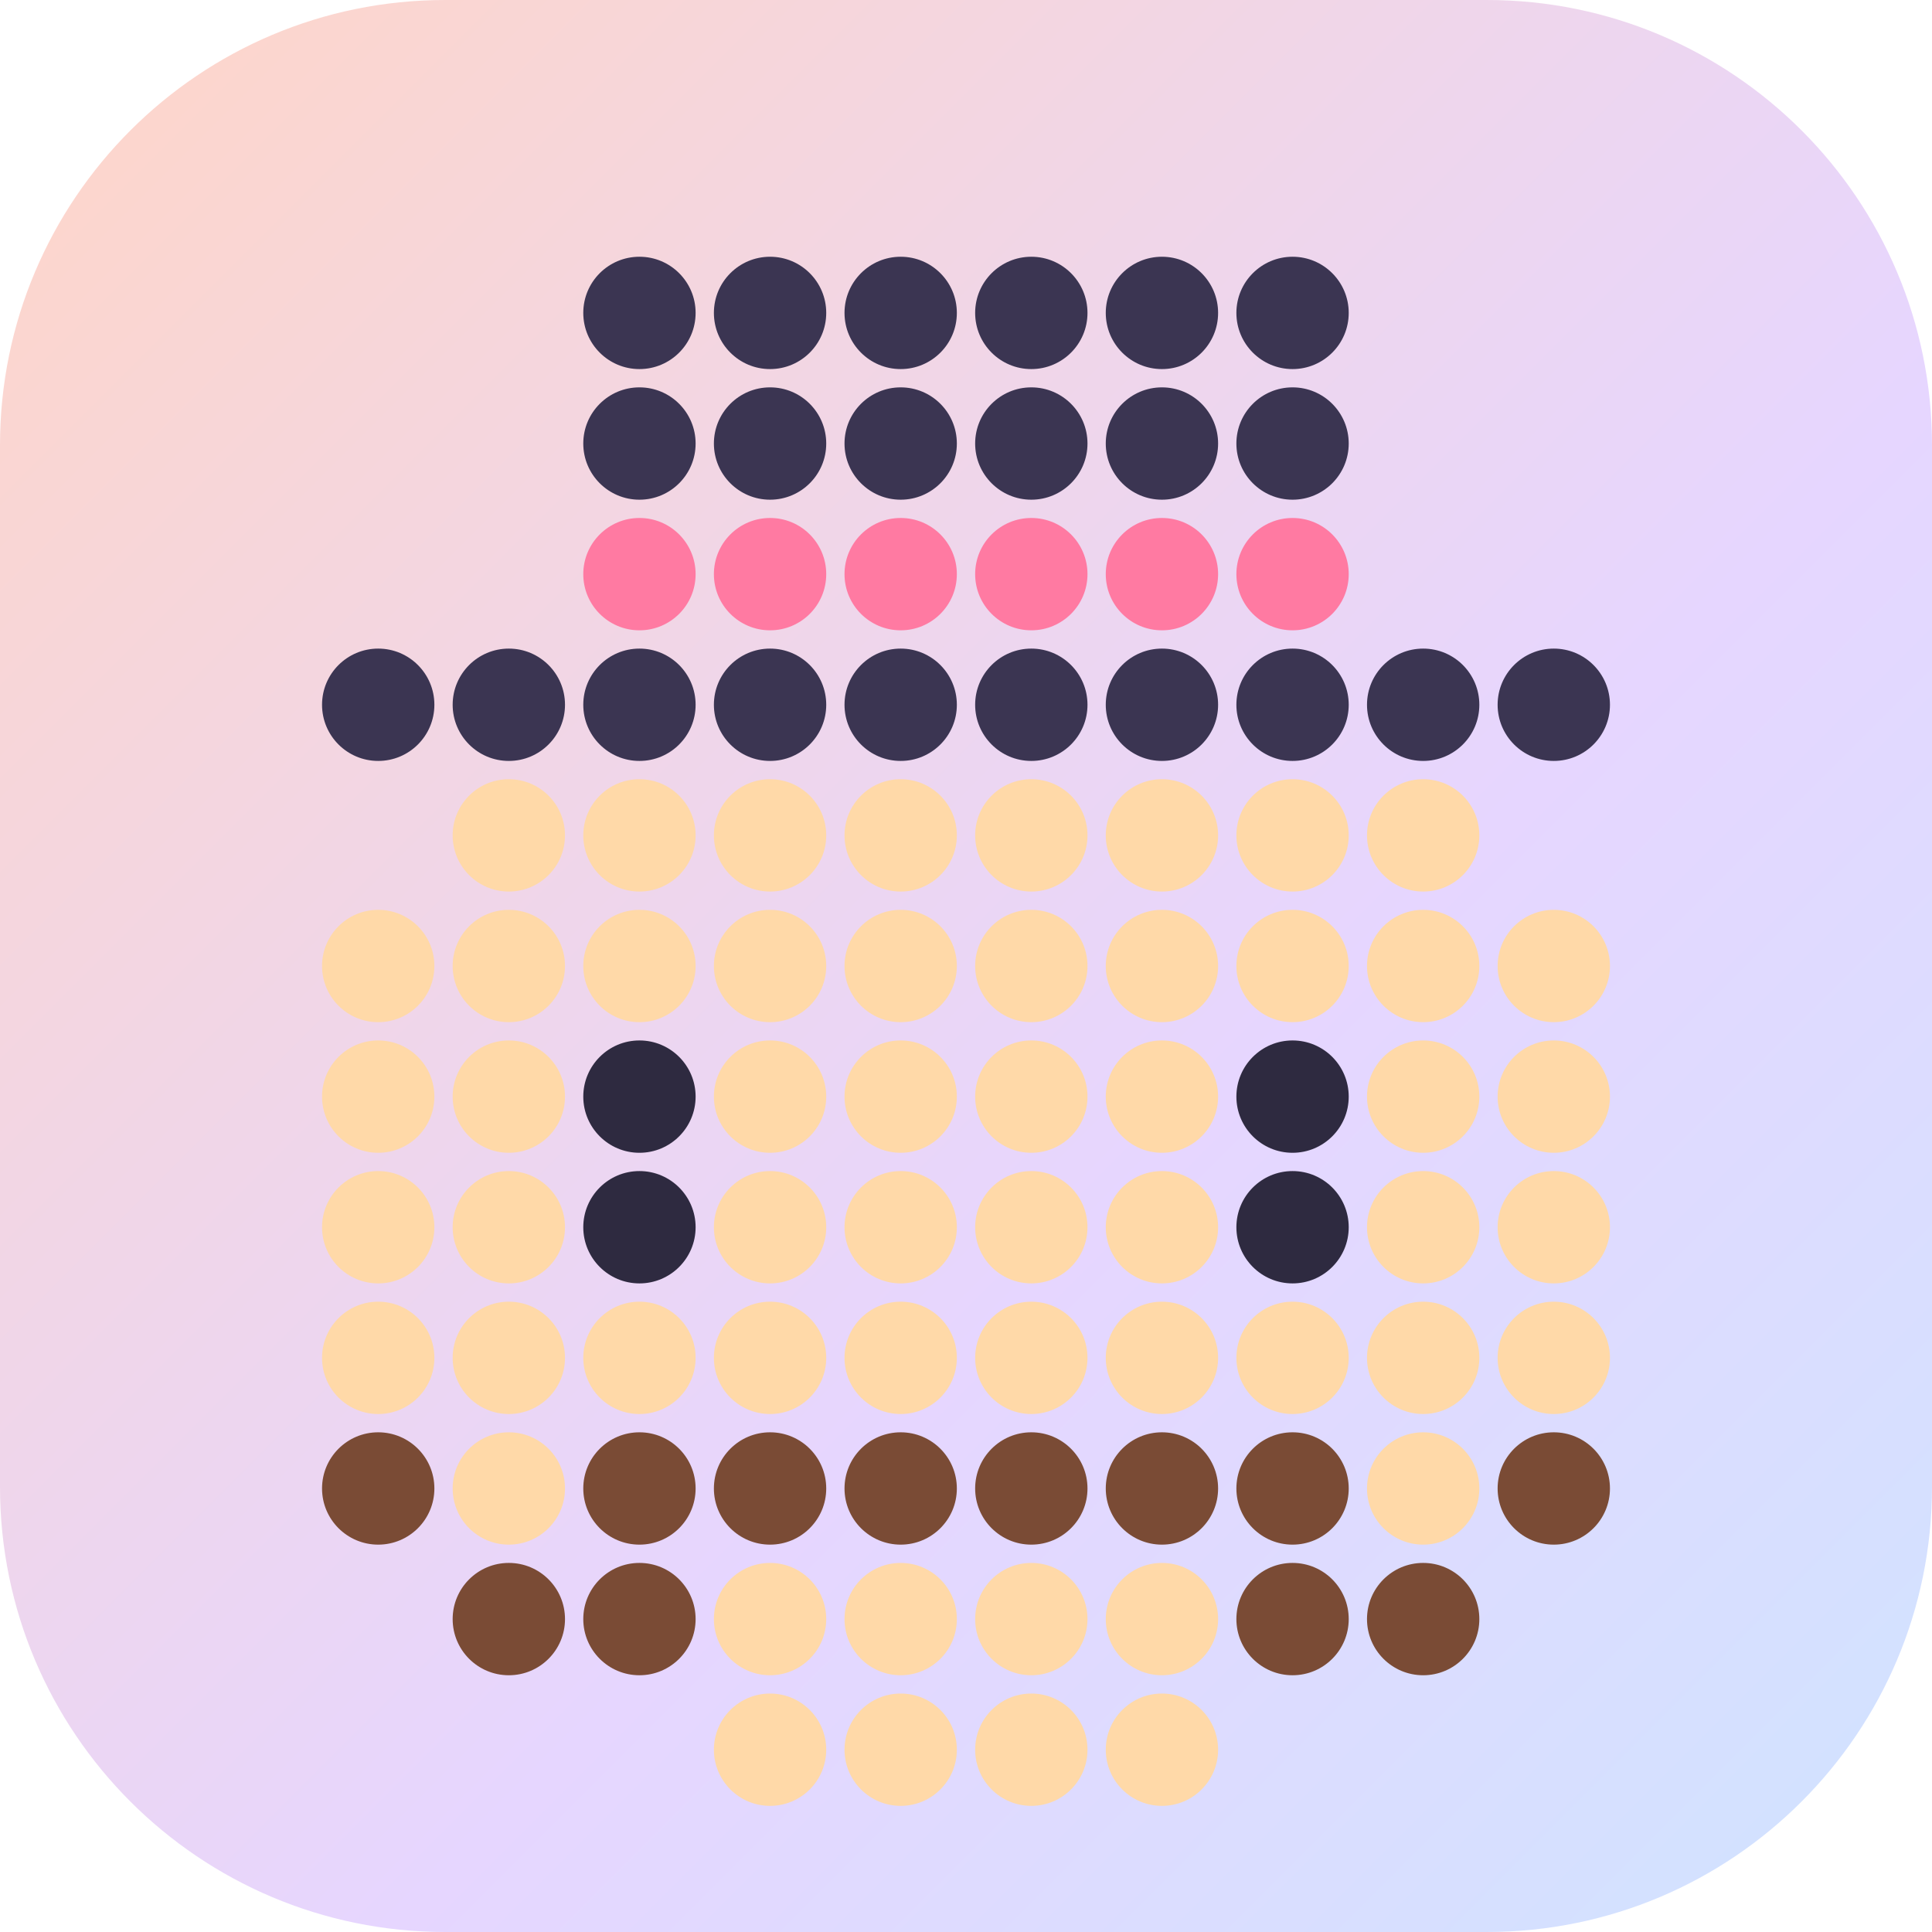
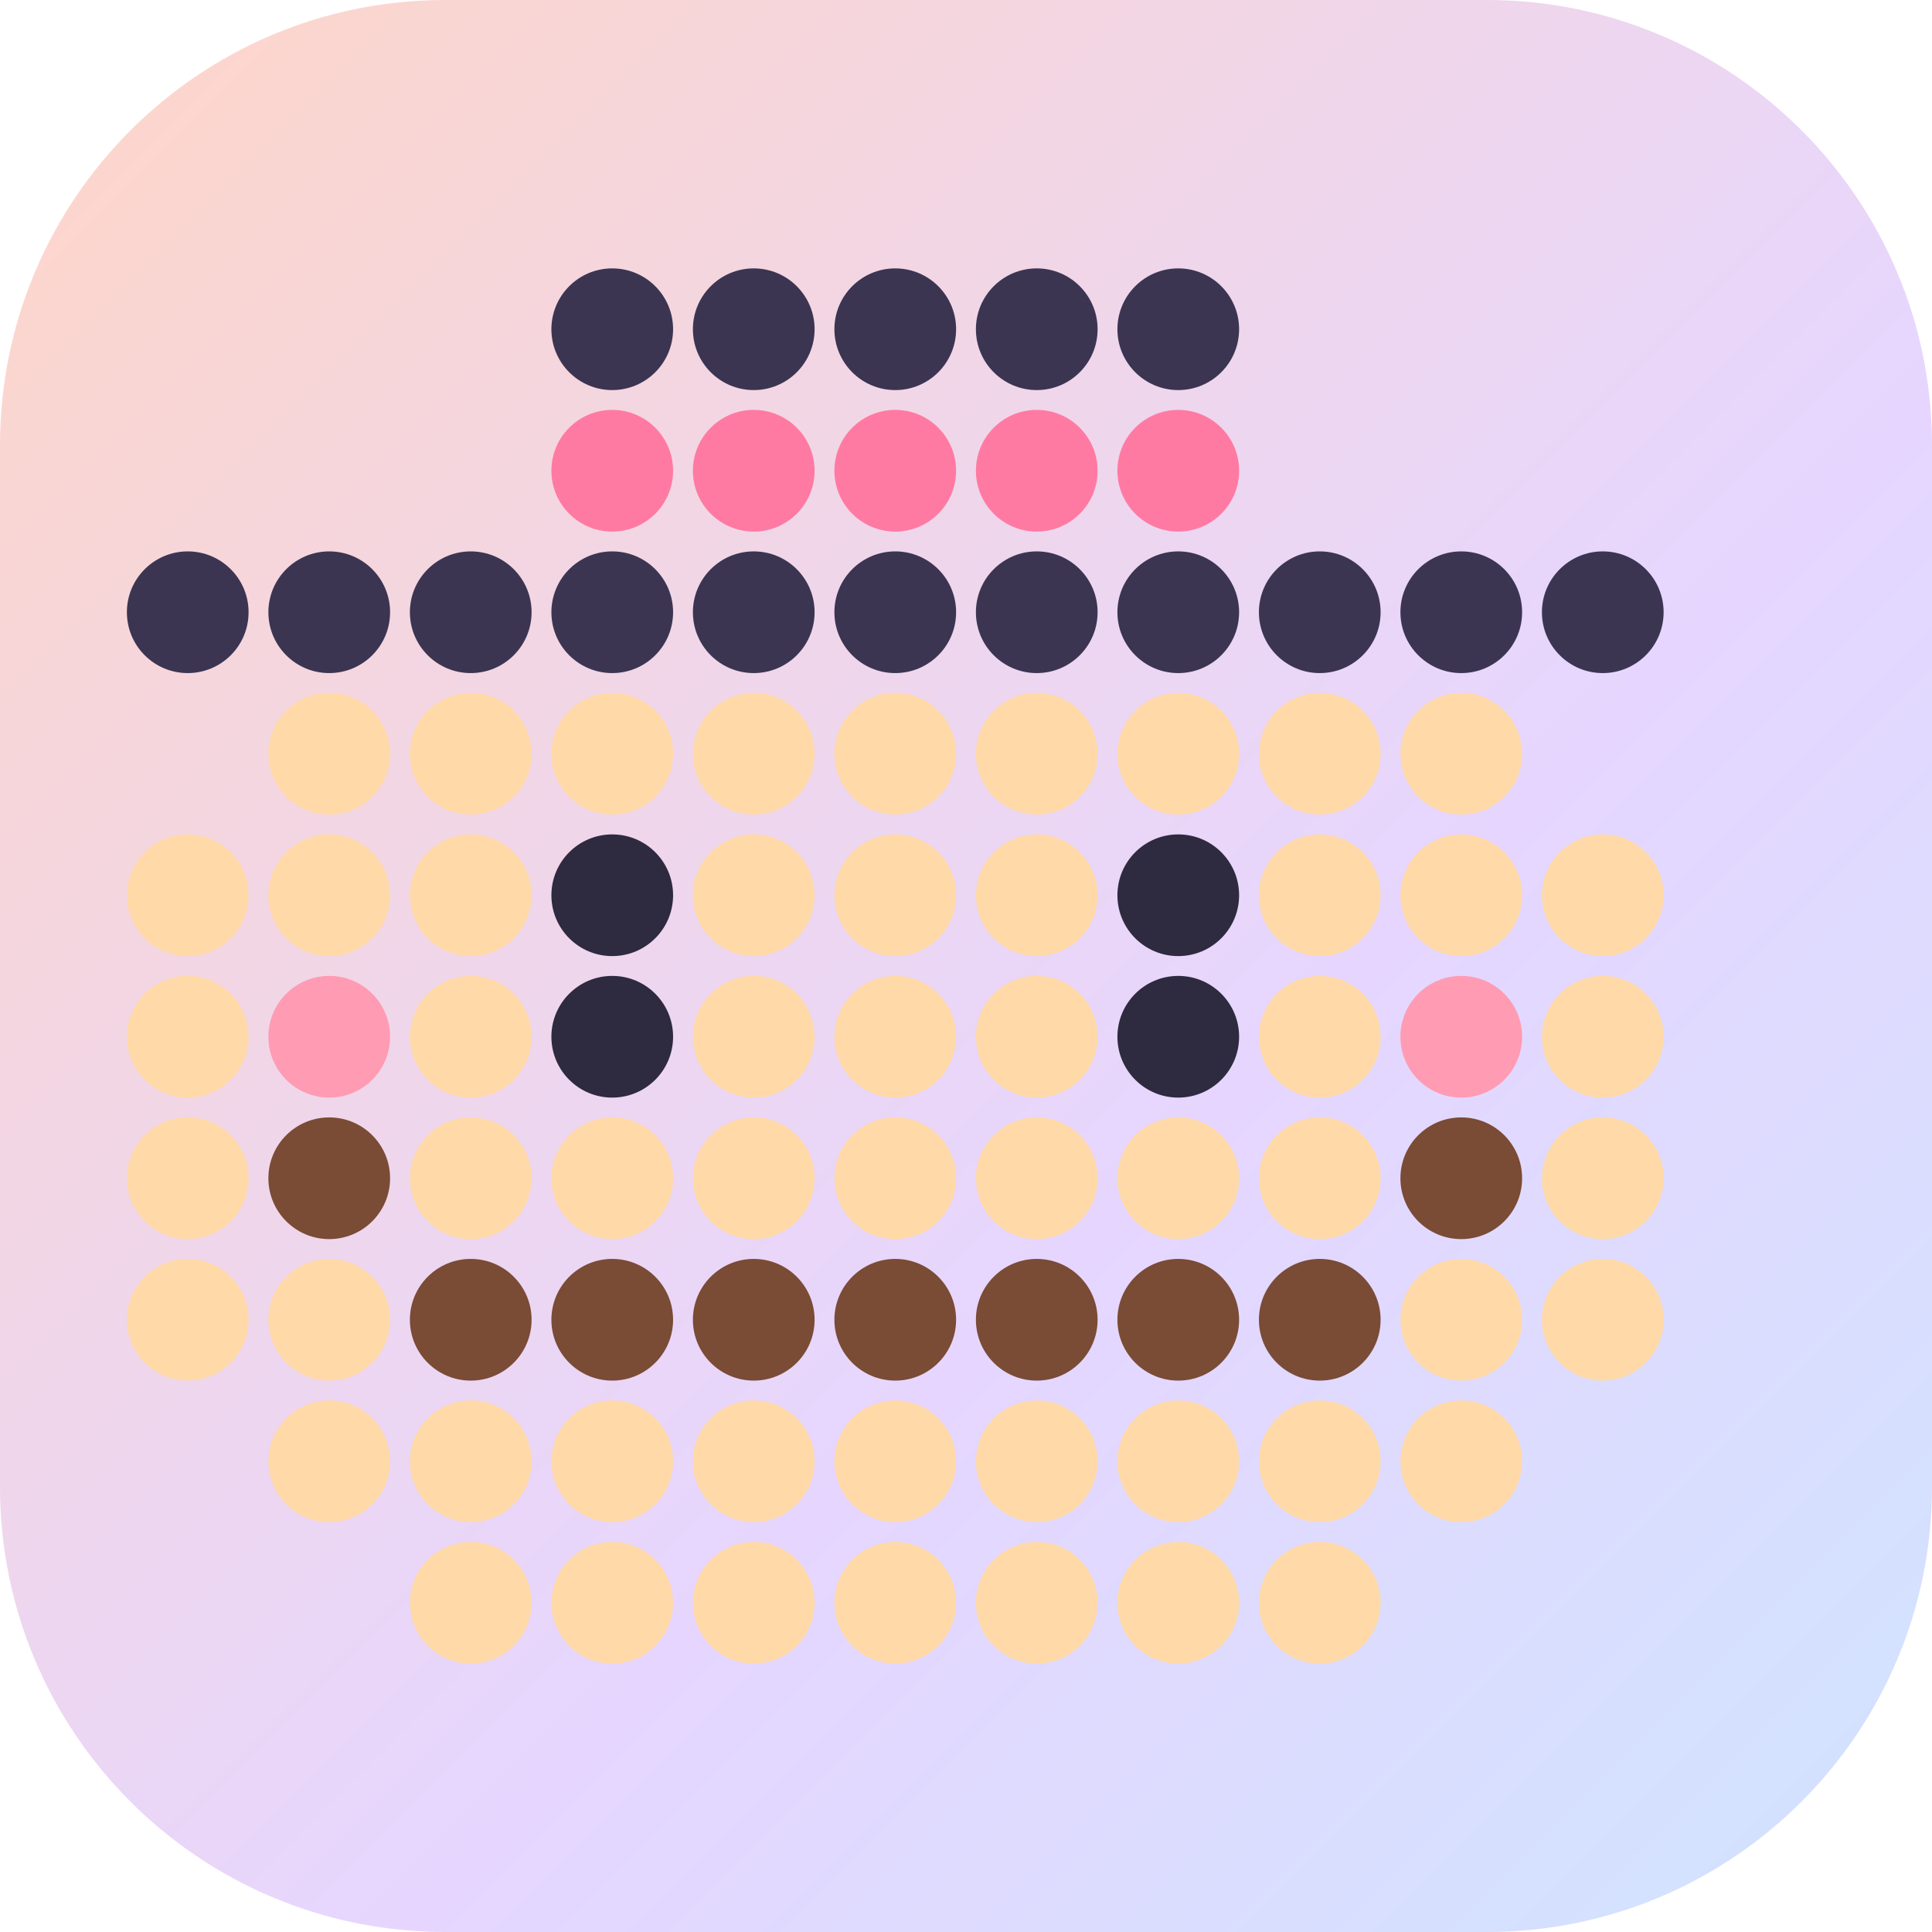
<svg xmlns="http://www.w3.org/2000/svg" viewBox="0 0 1024 1024">
  <defs>
    <linearGradient id="g" x1="0" y1="0" x2="1" y2="1">
      <stop offset="0" stop-color="#ffd6c7" />
      <stop offset=".6" stop-color="#e6d6ff" />
      <stop offset="1" stop-color="#cfe4ff" />
    </linearGradient>
  </defs>
  <rect width="1024" height="1024" rx="236" fill="url(#g)" />
-   <circle cx="338.92" cy="165.85" r="29.77" fill="#3b3552" />
-   <circle cx="408.15" cy="165.85" r="29.77" fill="#3b3552" />
-   <circle cx="477.38" cy="165.85" r="29.77" fill="#3b3552" />
-   <circle cx="546.62" cy="165.85" r="29.77" fill="#3b3552" />
-   <circle cx="615.85" cy="165.85" r="29.77" fill="#3b3552" />
-   <circle cx="685.08" cy="165.85" r="29.77" fill="#3b3552" />
-   <circle cx="338.92" cy="235.08" r="29.77" fill="#3b3552" />
-   <circle cx="408.15" cy="235.08" r="29.77" fill="#3b3552" />
-   <circle cx="477.38" cy="235.08" r="29.77" fill="#3b3552" />
-   <circle cx="546.62" cy="235.08" r="29.77" fill="#3b3552" />
-   <circle cx="615.85" cy="235.08" r="29.77" fill="#3b3552" />
-   <circle cx="685.08" cy="235.08" r="29.77" fill="#3b3552" />
-   <circle cx="338.92" cy="304.31" r="29.77" fill="#ff7aa2" />
-   <circle cx="408.15" cy="304.31" r="29.77" fill="#ff7aa2" />
-   <circle cx="477.38" cy="304.31" r="29.77" fill="#ff7aa2" />
-   <circle cx="546.62" cy="304.31" r="29.77" fill="#ff7aa2" />
-   <circle cx="615.85" cy="304.31" r="29.77" fill="#ff7aa2" />
-   <circle cx="685.08" cy="304.31" r="29.77" fill="#ff7aa2" />
-   <circle cx="200.46" cy="373.54" r="29.77" fill="#3b3552" />
-   <circle cx="269.69" cy="373.54" r="29.77" fill="#3b3552" />
-   <circle cx="338.92" cy="373.54" r="29.77" fill="#3b3552" />
-   <circle cx="408.15" cy="373.54" r="29.77" fill="#3b3552" />
-   <circle cx="477.38" cy="373.54" r="29.77" fill="#3b3552" />
-   <circle cx="546.62" cy="373.54" r="29.77" fill="#3b3552" />
-   <circle cx="615.85" cy="373.54" r="29.77" fill="#3b3552" />
-   <circle cx="685.08" cy="373.54" r="29.77" fill="#3b3552" />
-   <circle cx="754.31" cy="373.54" r="29.77" fill="#3b3552" />
-   <circle cx="823.54" cy="373.54" r="29.77" fill="#3b3552" />
-   <circle cx="269.69" cy="442.77" r="29.77" fill="#ffd9a8" />
-   <circle cx="338.92" cy="442.77" r="29.77" fill="#ffd9a8" />
-   <circle cx="408.15" cy="442.77" r="29.77" fill="#ffd9a8" />
-   <circle cx="477.38" cy="442.77" r="29.77" fill="#ffd9a8" />
-   <circle cx="546.62" cy="442.77" r="29.77" fill="#ffd9a8" />
-   <circle cx="615.85" cy="442.77" r="29.77" fill="#ffd9a8" />
-   <circle cx="685.08" cy="442.77" r="29.77" fill="#ffd9a8" />
-   <circle cx="754.31" cy="442.77" r="29.77" fill="#ffd9a8" />
-   <circle cx="200.46" cy="512.00" r="29.77" fill="#ffd9a8" />
-   <circle cx="269.69" cy="512.00" r="29.77" fill="#ffd9a8" />
-   <circle cx="338.92" cy="512.00" r="29.77" fill="#ffd9a8" />
-   <circle cx="408.15" cy="512.00" r="29.77" fill="#ffd9a8" />
-   <circle cx="477.38" cy="512.00" r="29.77" fill="#ffd9a8" />
-   <circle cx="546.62" cy="512.00" r="29.77" fill="#ffd9a8" />
-   <circle cx="615.85" cy="512.00" r="29.77" fill="#ffd9a8" />
-   <circle cx="685.08" cy="512.00" r="29.77" fill="#ffd9a8" />
-   <circle cx="754.31" cy="512.00" r="29.77" fill="#ffd9a8" />
-   <circle cx="823.54" cy="512.00" r="29.77" fill="#ffd9a8" />
-   <circle cx="200.46" cy="581.23" r="29.77" fill="#ffd9a8" />
-   <circle cx="269.69" cy="581.23" r="29.77" fill="#ffd9a8" />
-   <circle cx="338.92" cy="581.23" r="29.77" fill="#2e2a40" />
-   <circle cx="408.15" cy="581.23" r="29.77" fill="#ffd9a8" />
-   <circle cx="477.38" cy="581.23" r="29.77" fill="#ffd9a8" />
-   <circle cx="546.62" cy="581.23" r="29.77" fill="#ffd9a8" />
-   <circle cx="615.85" cy="581.23" r="29.77" fill="#ffd9a8" />
-   <circle cx="685.08" cy="581.23" r="29.77" fill="#2e2a40" />
-   <circle cx="754.31" cy="581.23" r="29.77" fill="#ffd9a8" />
-   <circle cx="823.54" cy="581.23" r="29.77" fill="#ffd9a8" />
-   <circle cx="200.46" cy="650.46" r="29.77" fill="#ffd9a8" />
-   <circle cx="269.69" cy="650.46" r="29.77" fill="#ffd9a8" />
-   <circle cx="338.92" cy="650.46" r="29.77" fill="#2e2a40" />
-   <circle cx="408.15" cy="650.46" r="29.77" fill="#ffd9a8" />
-   <circle cx="477.38" cy="650.46" r="29.77" fill="#ffd9a8" />
-   <circle cx="546.62" cy="650.46" r="29.77" fill="#ffd9a8" />
-   <circle cx="615.85" cy="650.46" r="29.77" fill="#ffd9a8" />
-   <circle cx="685.08" cy="650.46" r="29.77" fill="#2e2a40" />
-   <circle cx="754.31" cy="650.46" r="29.77" fill="#ffd9a8" />
-   <circle cx="823.54" cy="650.46" r="29.77" fill="#ffd9a8" />
-   <circle cx="200.46" cy="719.69" r="29.77" fill="#ffd9a8" />
-   <circle cx="269.69" cy="719.69" r="29.77" fill="#ffd9a8" />
-   <circle cx="338.92" cy="719.69" r="29.77" fill="#ffd9a8" />
-   <circle cx="408.15" cy="719.69" r="29.77" fill="#ffd9a8" />
-   <circle cx="477.38" cy="719.69" r="29.77" fill="#ffd9a8" />
-   <circle cx="546.62" cy="719.69" r="29.77" fill="#ffd9a8" />
-   <circle cx="615.85" cy="719.69" r="29.77" fill="#ffd9a8" />
-   <circle cx="685.08" cy="719.69" r="29.77" fill="#ffd9a8" />
-   <circle cx="754.31" cy="719.69" r="29.77" fill="#ffd9a8" />
-   <circle cx="823.54" cy="719.69" r="29.77" fill="#ffd9a8" />
-   <circle cx="200.46" cy="788.92" r="29.77" fill="#7a4b35" />
-   <circle cx="269.69" cy="788.92" r="29.77" fill="#ffd9a8" />
-   <circle cx="338.92" cy="788.92" r="29.77" fill="#7a4b35" />
-   <circle cx="408.15" cy="788.92" r="29.77" fill="#7a4b35" />
-   <circle cx="477.38" cy="788.92" r="29.77" fill="#7a4b35" />
-   <circle cx="546.62" cy="788.92" r="29.77" fill="#7a4b35" />
-   <circle cx="615.85" cy="788.92" r="29.77" fill="#7a4b35" />
-   <circle cx="685.08" cy="788.92" r="29.77" fill="#7a4b35" />
-   <circle cx="754.31" cy="788.92" r="29.77" fill="#ffd9a8" />
-   <circle cx="823.54" cy="788.92" r="29.77" fill="#7a4b35" />
-   <circle cx="269.69" cy="858.15" r="29.77" fill="#7a4b35" />
-   <circle cx="338.92" cy="858.15" r="29.77" fill="#7a4b35" />
-   <circle cx="408.15" cy="858.15" r="29.77" fill="#ffd9a8" />
-   <circle cx="477.38" cy="858.15" r="29.77" fill="#ffd9a8" />
-   <circle cx="546.62" cy="858.15" r="29.77" fill="#ffd9a8" />
-   <circle cx="615.85" cy="858.15" r="29.77" fill="#ffd9a8" />
-   <circle cx="685.08" cy="858.15" r="29.77" fill="#7a4b35" />
-   <circle cx="754.31" cy="858.15" r="29.77" fill="#7a4b35" />
-   <circle cx="408.15" cy="927.38" r="29.77" fill="#ffd9a8" />
-   <circle cx="477.38" cy="927.38" r="29.77" fill="#ffd9a8" />
-   <circle cx="546.62" cy="927.38" r="29.77" fill="#ffd9a8" />
-   <circle cx="615.85" cy="927.38" r="29.77" fill="#ffd9a8" />
+   <circle cx="324.50" cy="174.50" r="32.25" fill="#3b3552" />
+   <circle cx="399.50" cy="174.50" r="32.25" fill="#3b3552" />
+   <circle cx="474.50" cy="174.50" r="32.25" fill="#3b3552" />
+   <circle cx="549.50" cy="174.50" r="32.25" fill="#3b3552" />
+   <circle cx="624.50" cy="174.50" r="32.25" fill="#3b3552" />
+   <circle cx="324.50" cy="249.50" r="32.25" fill="#ff7aa2" />
+   <circle cx="399.50" cy="249.50" r="32.25" fill="#ff7aa2" />
+   <circle cx="474.50" cy="249.50" r="32.25" fill="#ff7aa2" />
+   <circle cx="549.50" cy="249.50" r="32.25" fill="#ff7aa2" />
+   <circle cx="624.50" cy="249.50" r="32.25" fill="#ff7aa2" />
+   <circle cx="99.50" cy="324.50" r="32.25" fill="#3b3552" />
+   <circle cx="174.50" cy="324.50" r="32.25" fill="#3b3552" />
+   <circle cx="249.50" cy="324.50" r="32.25" fill="#3b3552" />
+   <circle cx="324.50" cy="324.50" r="32.25" fill="#3b3552" />
+   <circle cx="399.50" cy="324.50" r="32.25" fill="#3b3552" />
+   <circle cx="474.50" cy="324.50" r="32.25" fill="#3b3552" />
+   <circle cx="549.50" cy="324.50" r="32.25" fill="#3b3552" />
+   <circle cx="624.50" cy="324.50" r="32.25" fill="#3b3552" />
+   <circle cx="699.50" cy="324.50" r="32.25" fill="#3b3552" />
+   <circle cx="774.50" cy="324.50" r="32.25" fill="#3b3552" />
+   <circle cx="849.50" cy="324.50" r="32.25" fill="#3b3552" />
+   <circle cx="174.50" cy="399.50" r="32.25" fill="#ffd9a8" />
+   <circle cx="249.50" cy="399.50" r="32.25" fill="#ffd9a8" />
+   <circle cx="324.50" cy="399.50" r="32.25" fill="#ffd9a8" />
+   <circle cx="399.50" cy="399.50" r="32.25" fill="#ffd9a8" />
+   <circle cx="474.50" cy="399.50" r="32.25" fill="#ffd9a8" />
+   <circle cx="549.50" cy="399.50" r="32.25" fill="#ffd9a8" />
+   <circle cx="624.50" cy="399.50" r="32.25" fill="#ffd9a8" />
+   <circle cx="699.50" cy="399.50" r="32.25" fill="#ffd9a8" />
+   <circle cx="774.50" cy="399.50" r="32.25" fill="#ffd9a8" />
+   <circle cx="99.50" cy="474.50" r="32.25" fill="#ffd9a8" />
+   <circle cx="174.50" cy="474.50" r="32.25" fill="#ffd9a8" />
+   <circle cx="249.50" cy="474.50" r="32.25" fill="#ffd9a8" />
+   <circle cx="324.50" cy="474.50" r="32.25" fill="#2e2a40" />
+   <circle cx="399.50" cy="474.50" r="32.25" fill="#ffd9a8" />
+   <circle cx="474.50" cy="474.50" r="32.25" fill="#ffd9a8" />
+   <circle cx="549.50" cy="474.50" r="32.25" fill="#ffd9a8" />
+   <circle cx="624.50" cy="474.50" r="32.25" fill="#2e2a40" />
+   <circle cx="699.50" cy="474.50" r="32.25" fill="#ffd9a8" />
+   <circle cx="774.50" cy="474.50" r="32.25" fill="#ffd9a8" />
+   <circle cx="849.50" cy="474.50" r="32.25" fill="#ffd9a8" />
+   <circle cx="99.50" cy="549.50" r="32.25" fill="#ffd9a8" />
+   <circle cx="174.50" cy="549.50" r="32.25" fill="#ff9bb3" />
+   <circle cx="249.50" cy="549.50" r="32.25" fill="#ffd9a8" />
+   <circle cx="324.50" cy="549.50" r="32.25" fill="#2e2a40" />
+   <circle cx="399.50" cy="549.50" r="32.25" fill="#ffd9a8" />
+   <circle cx="474.50" cy="549.50" r="32.25" fill="#ffd9a8" />
+   <circle cx="549.50" cy="549.50" r="32.25" fill="#ffd9a8" />
+   <circle cx="624.50" cy="549.50" r="32.25" fill="#2e2a40" />
+   <circle cx="699.50" cy="549.50" r="32.25" fill="#ffd9a8" />
+   <circle cx="774.50" cy="549.50" r="32.25" fill="#ff9bb3" />
+   <circle cx="849.50" cy="549.50" r="32.25" fill="#ffd9a8" />
+   <circle cx="99.50" cy="624.50" r="32.25" fill="#ffd9a8" />
+   <circle cx="174.50" cy="624.50" r="32.25" fill="#7a4b35" />
+   <circle cx="249.50" cy="624.50" r="32.25" fill="#ffd9a8" />
+   <circle cx="324.50" cy="624.50" r="32.25" fill="#ffd9a8" />
+   <circle cx="399.50" cy="624.50" r="32.25" fill="#ffd9a8" />
+   <circle cx="474.50" cy="624.50" r="32.25" fill="#ffd9a8" />
+   <circle cx="549.50" cy="624.50" r="32.25" fill="#ffd9a8" />
+   <circle cx="624.50" cy="624.50" r="32.25" fill="#ffd9a8" />
+   <circle cx="699.50" cy="624.50" r="32.25" fill="#ffd9a8" />
+   <circle cx="774.50" cy="624.50" r="32.25" fill="#7a4b35" />
+   <circle cx="849.50" cy="624.50" r="32.25" fill="#ffd9a8" />
+   <circle cx="99.50" cy="699.50" r="32.25" fill="#ffd9a8" />
+   <circle cx="174.50" cy="699.50" r="32.25" fill="#ffd9a8" />
+   <circle cx="249.50" cy="699.50" r="32.25" fill="#7a4b35" />
+   <circle cx="324.50" cy="699.50" r="32.25" fill="#7a4b35" />
+   <circle cx="399.50" cy="699.50" r="32.25" fill="#7a4b35" />
+   <circle cx="474.50" cy="699.50" r="32.25" fill="#7a4b35" />
+   <circle cx="549.50" cy="699.50" r="32.25" fill="#7a4b35" />
+   <circle cx="624.50" cy="699.50" r="32.25" fill="#7a4b35" />
+   <circle cx="699.50" cy="699.50" r="32.25" fill="#7a4b35" />
+   <circle cx="774.50" cy="699.50" r="32.25" fill="#ffd9a8" />
+   <circle cx="849.50" cy="699.50" r="32.25" fill="#ffd9a8" />
+   <circle cx="174.50" cy="774.50" r="32.25" fill="#ffd9a8" />
+   <circle cx="249.50" cy="774.50" r="32.25" fill="#ffd9a8" />
+   <circle cx="324.50" cy="774.50" r="32.25" fill="#ffd9a8" />
+   <circle cx="399.50" cy="774.50" r="32.25" fill="#ffd9a8" />
+   <circle cx="474.50" cy="774.50" r="32.25" fill="#ffd9a8" />
+   <circle cx="549.50" cy="774.50" r="32.25" fill="#ffd9a8" />
+   <circle cx="624.50" cy="774.50" r="32.25" fill="#ffd9a8" />
+   <circle cx="699.50" cy="774.50" r="32.25" fill="#ffd9a8" />
+   <circle cx="774.50" cy="774.50" r="32.25" fill="#ffd9a8" />
+   <circle cx="249.50" cy="849.50" r="32.25" fill="#ffd9a8" />
+   <circle cx="324.50" cy="849.50" r="32.25" fill="#ffd9a8" />
+   <circle cx="399.50" cy="849.50" r="32.25" fill="#ffd9a8" />
+   <circle cx="474.50" cy="849.50" r="32.25" fill="#ffd9a8" />
+   <circle cx="549.50" cy="849.50" r="32.25" fill="#ffd9a8" />
+   <circle cx="624.50" cy="849.50" r="32.25" fill="#ffd9a8" />
+   <circle cx="699.50" cy="849.50" r="32.25" fill="#ffd9a8" />
</svg>
